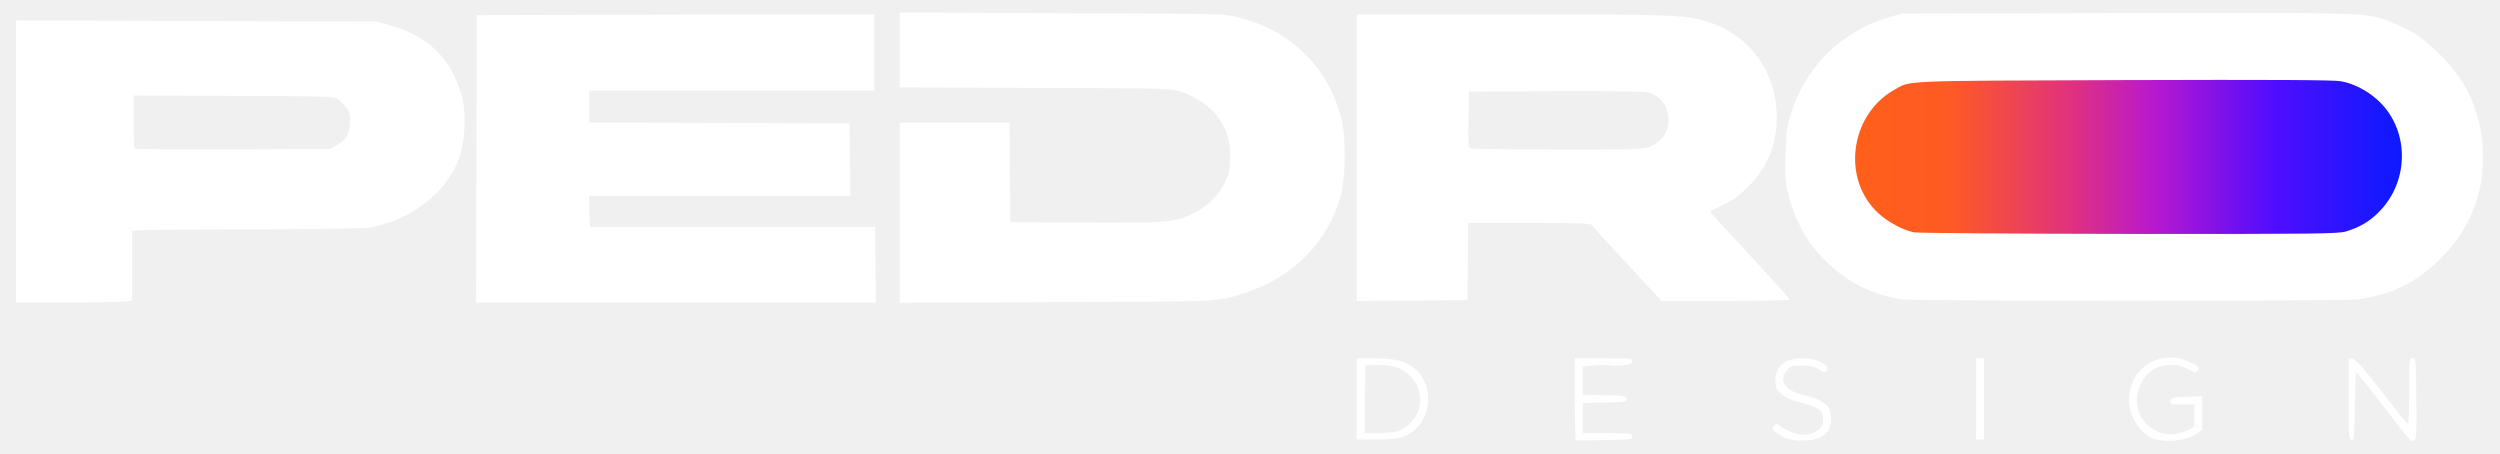
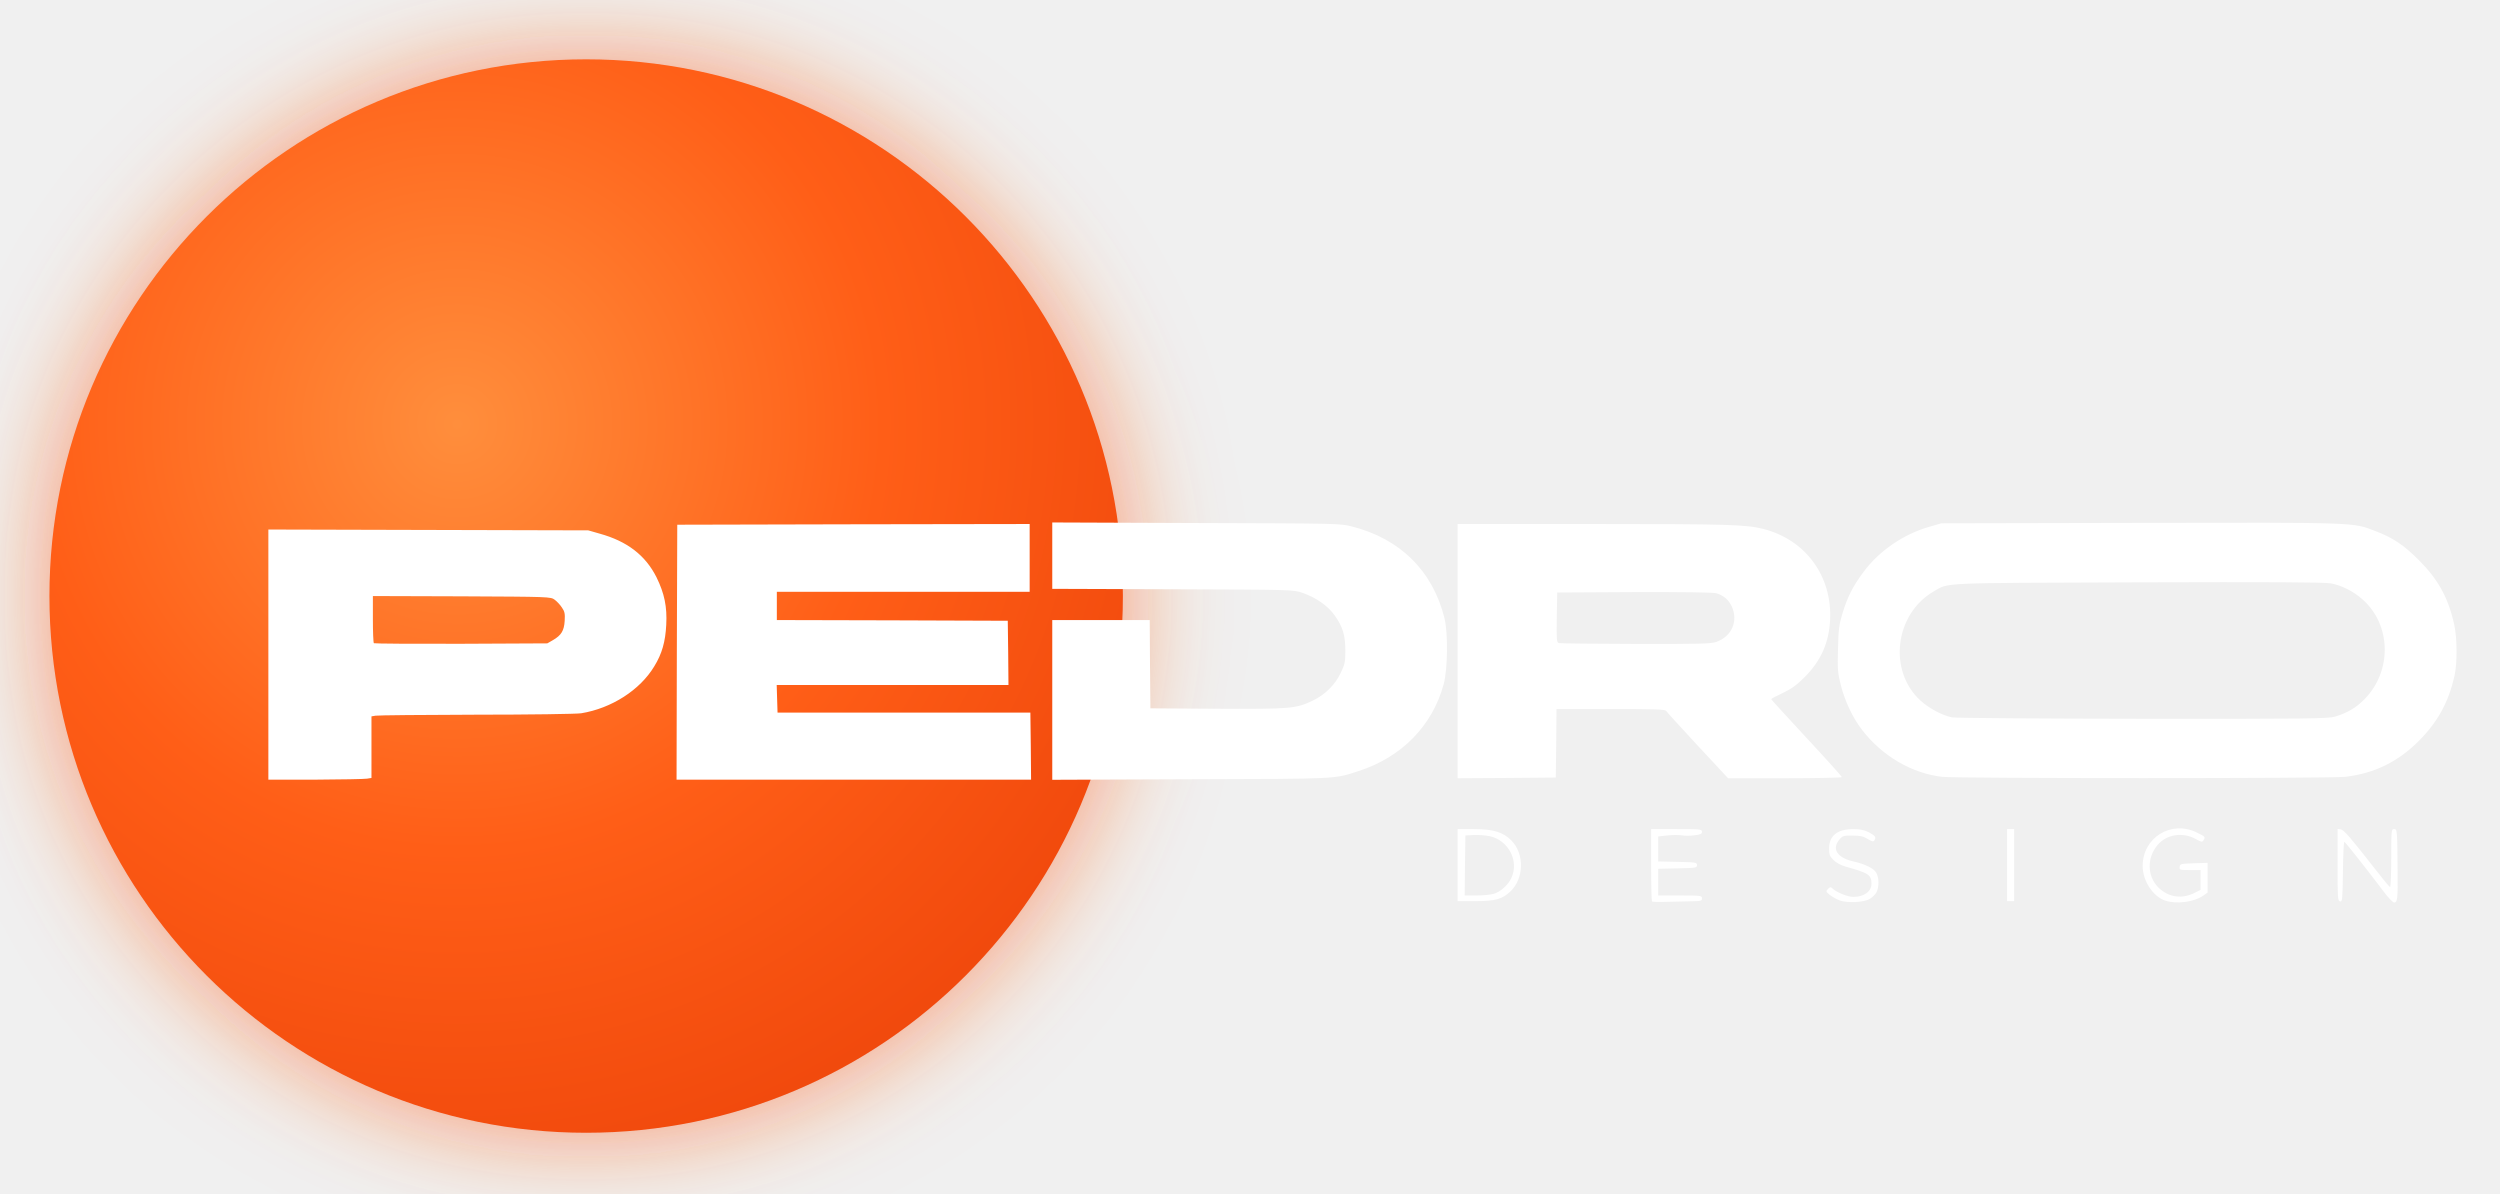
- <svg xmlns="http://www.w3.org/2000/svg" viewBox="0 0 1570 285">
+ <svg xmlns="http://www.w3.org/2000/svg" viewBox="-180 -362 1770 845">
  <defs>
-     <linearGradient id="pg" x1="0" y1="0" x2="1" y2="0">
-       <stop offset="0" stop-color="#FF6019" />
-       <stop offset=".18" stop-color="#FE5A24" />
-       <stop offset=".4" stop-color="#E0317F" />
-       <stop offset=".55" stop-color="#B718CF" />
-       <stop offset=".76" stop-color="#510DFE" />
-       <stop offset="1" stop-color="#0A1AFF" />
-     </linearGradient>
+     <radialGradient id="og" cx=".38" cy=".34" r=".72">
+       <stop offset="0" stop-color="#FF8E3C" />
+       <stop offset=".55" stop-color="#FF5E17" />
+       <stop offset="1" stop-color="#F0480C" />
+     </radialGradient>
+     <filter id="gl" x="-50%" y="-50%" width="200%" height="200%">
+       <feGaussianBlur stdDeviation="38" />
+     </filter>
  </defs>
-   <rect x="1161" y="46" width="350" height="104" rx="52" fill="url(#pg)" />
+   <circle cx="235" cy="60" r="380" fill="#FF5A14" opacity="0.6" filter="url(#gl)" />
+   <circle cx="235" cy="60" r="380" fill="url(#og)" />
  <path fill="#FFFFFF" fill-rule="evenodd" d="M10.0,101.5L10.0,12.9L123.2,13.2L236.5,13.5L244.5,15.8C264.1,21.2 277.0,31.2 284.8,46.7C290.4,58.1 292.4,67.6 291.7,80.4C291.1,92.3 288.7,100.9 283.2,109.8C273.1,126.6 252.9,139.5 231.5,143.0C228.2,143.5 195.5,144.0 157.2,144.0C119.5,144.1 87.5,144.4 85.9,144.7L83.0,145.2L83.0,167.0L83.0,188.8L79.8,189.3C78.0,189.6 61.5,189.9 43.2,190.0L10.0,190.0L10.0,101.5ZM299.2,99.8L299.5,9.5L424.2,9.2L549.0,9.0L549.0,33.0L549.0,57.0L459.5,57.0L370.0,57.0L370.0,67.0L370.0,77.0L451.8,77.2L533.5,77.5L533.8,100.2L534.0,123.0L452.0,123.0L369.9,123.0L370.2,132.8L370.5,142.5L460.0,142.5L549.5,142.5L549.8,166.2L550.0,190.0L424.5,190.0L299.0,190.0L299.2,99.8ZM565.0,133.5L565.0,77.0L599.5,77.0L634.0,77.0L634.2,108.2L634.5,139.5L681.8,139.8C734.0,140.0 737.4,139.8 749.5,134.0C758.1,129.9 765.3,122.8 769.3,114.3C772.2,108.2 772.5,106.6 772.5,98.5C772.5,87.7 770.6,81.6 764.8,73.5C760.0,66.8 751.6,61.0 742.1,57.7C735.5,55.5 735.4,55.5 650.2,55.2L565.0,54.9L565.0,31.4L565.0,7.9L666.8,8.3C766.5,8.6 768.7,8.6 777.0,10.7C811.2,19.3 834.4,42.2 842.7,75.7C845.3,86.3 845.0,111.9 842.1,122.5C834.1,151.9 812.3,174.1 781.9,183.9C764.3,189.6 769.6,189.4 663.2,189.7L565.0,190.1L565.0,133.5ZM852.0,99.0L852.0,9.0L948.8,9.0C1044.6,9.0 1056.1,9.4 1068.5,12.5C1098.3,20.1 1117.3,45.9 1115.7,77.0C1114.9,93.0 1109.3,105.6 1098.0,117.1C1092.1,123.0 1088.7,125.5 1082.3,128.6C1077.7,130.7 1074.0,132.7 1074.0,133.0C1074.0,133.3 1085.3,145.6 1099.0,160.4C1112.8,175.2 1124.0,187.7 1124.0,188.2C1124.0,188.6 1105.9,189.0 1083.7,189.0L1043.5,189.0L1022.0,165.9C1010.2,153.2 1000.1,142.1 999.7,141.4C999.0,140.2 992.1,140.0 960.5,140.0L922.0,140.0L921.8,164.2L921.5,188.5L886.8,188.8L852.0,189.0L852.0,99.0ZM1195.0,188.0C1173.5,185.5 1152.5,173.2 1138.3,154.7C1131.8,146.3 1126.4,134.9 1123.4,123.5C1121.1,114.3 1120.9,112.2 1121.3,97.5C1121.6,83.7 1122.1,80.3 1124.4,72.5C1128.0,60.6 1131.7,53.3 1139.4,42.9C1150.4,28.0 1167.9,16.0 1186.5,10.8L1194.5,8.5L1335.4,8.2C1490.4,7.9 1485.7,7.8 1501.8,14.0C1514.4,18.8 1521.7,23.8 1532.5,34.5C1546.2,48.2 1553.5,61.4 1557.6,80.3C1559.7,89.8 1559.8,107.5 1557.8,116.5C1553.6,135.0 1546.1,148.8 1533.0,162.1C1518.0,177.3 1501.1,185.6 1480.3,188.0C1470.0,189.2 1205.1,189.2 1195.0,188.0ZM1473.1,145.4C1481.8,142.8 1488.0,139.2 1494.0,133.1C1513.7,113.2 1513.1,80.4 1492.7,62.4C1486.2,56.6 1477.6,52.3 1470.0,51.0C1465.3,50.2 1427.4,50.0 1333.5,50.3C1190.7,50.8 1200.1,50.4 1189.1,56.7C1161.5,72.7 1156.6,112.9 1179.7,134.0C1185.7,139.5 1195.3,144.6 1202.0,145.9C1204.5,146.4 1265.3,146.8 1337.1,146.9C1454.4,147.0 1468.2,146.8 1473.1,145.4ZM211.5,91.2C217.4,87.8 219.4,84.5 219.8,77.5C220.1,72.5 219.8,70.9 217.8,68.1C216.6,66.2 214.2,63.7 212.7,62.6C209.9,60.5 209.0,60.5 146.9,60.2L84.0,60.0L84.0,76.3C84.0,85.3 84.3,93.0 84.7,93.4C85.1,93.7 112.9,93.9 146.4,93.8L207.5,93.5L211.5,91.2ZM1035.1,92.5C1046.1,88.6 1050.8,77.8 1046.1,67.4C1043.9,62.6 1040.1,59.4 1035.0,58.0C1032.6,57.4 1011.2,57.1 976.9,57.2L922.5,57.5L922.2,75.2C922.0,91.4 922.1,92.9 923.7,93.3C924.7,93.6 949.2,93.8 978.1,93.9C1023.1,94.0 1031.4,93.8 1035.1,92.5Z" />
  <path fill="#FFFFFF" fill-rule="evenodd" d="M989.6,276.2C989.3,275.9 989.0,264.3 989.0,250.3L989.0,225.0L1007.0,225.0C1024.0,225.0 1025.0,225.1 1025.0,226.9C1025.0,228.4 1024.0,228.9 1019.6,229.4C1016.6,229.8 1012.5,229.8 1010.6,229.4C1008.6,229.1 1004.0,229.1 1000.5,229.5L994.0,230.2L994.0,239.1L994.0,247.9L1007.8,248.2C1020.7,248.5 1021.5,248.6 1021.5,250.5C1021.5,252.4 1020.7,252.5 1007.8,252.8L994.0,253.1L994.0,262.5L994.0,272.0L1009.5,272.0C1024.3,272.0 1025.0,272.1 1025.0,274.0C1025.0,275.8 1024.3,276.0 1017.8,276.1C1013.8,276.2 1005.9,276.4 1000.3,276.5C994.7,276.7 989.9,276.6 989.6,276.2ZM1122.5,275.5C1120.3,274.7 1117.2,272.9 1115.5,271.6C1112.7,269.3 1112.6,269.0 1114.2,267.4C1115.8,265.8 1116.1,265.8 1117.7,267.3C1120.7,270.0 1128.3,273.0 1132.2,273.0C1139.7,273.0 1145.0,269.2 1145.0,263.7C1145.0,257.4 1143.0,256.1 1126.8,251.6C1123.3,250.6 1120.0,248.8 1118.1,246.9C1115.5,244.3 1115.0,243.1 1115.0,238.8C1115.0,229.7 1120.8,225.0 1132.2,225.0C1136.8,225.0 1139.8,225.6 1143.0,227.2C1147.7,229.7 1148.5,230.7 1147.1,232.9C1146.3,234.1 1145.5,233.9 1142.3,232.0C1139.3,230.1 1137.0,229.6 1131.7,229.6C1125.4,229.5 1124.6,229.7 1122.4,232.3C1116.6,239.0 1120.7,245.4 1132.6,248.0C1140.6,249.8 1147.0,253.0 1148.5,256.1C1150.5,259.8 1150.4,266.5 1148.4,270.0C1147.5,271.5 1145.4,273.5 1143.7,274.5C1139.6,276.9 1127.9,277.5 1122.5,275.5ZM1353.2,275.7C1344.4,272.9 1337.0,261.7 1337.0,251.1C1337.0,231.0 1357.2,218.5 1375.3,227.4C1381.3,230.3 1381.6,230.6 1380.0,233.0C1379.2,234.3 1378.5,234.2 1374.9,232.2C1365.7,226.9 1354.1,228.6 1347.7,236.1C1339.8,245.3 1340.1,258.6 1348.4,266.6C1355.6,273.4 1364.9,274.7 1374.1,270.0L1378.0,268.0L1378.0,261.0L1378.0,254.0L1370.4,254.0C1363.2,254.0 1362.9,253.9 1363.2,251.8C1363.5,249.6 1364.0,249.5 1373.2,249.2L1383.0,248.9L1383.0,259.4L1383.0,269.9L1379.9,272.1C1373.6,276.6 1361.2,278.3 1353.2,275.7ZM1476.8,276.2C1475.1,275.9 1475.0,273.8 1475.0,250.4L1475.0,224.9L1477.2,225.2C1479.5,225.5 1484.0,230.8 1502.3,254.2C1507.3,260.7 1511.7,266.0 1512.2,266.0C1512.6,266.0 1513.0,256.8 1513.0,245.5C1513.0,225.7 1513.1,225.0 1515.0,225.0C1517.2,225.0 1517.3,225.3 1517.5,255.7C1517.7,274.0 1517.4,277.0 1515.1,277.0C1514.2,277.0 1511.0,273.7 1508.0,269.7C1494.8,252.2 1480.4,234.1 1479.8,234.0C1479.4,234.0 1478.9,243.6 1478.8,255.3C1478.5,274.9 1478.4,276.5 1476.8,276.2ZM852.0,250.5L852.0,225.0L863.5,225.0C877.2,225.0 884.1,227.1 890.0,233.0C899.4,242.4 899.1,260.0 889.3,269.2C883.6,274.6 878.7,276.0 864.8,276.0L852.0,276.0L852.0,250.5ZM1241.0,250.5L1241.0,225.0L1243.5,225.0L1246.0,225.0L1246.0,250.5L1246.0,276.0L1243.5,276.0L1241.0,276.0L1241.0,250.5ZM877.3,270.9C882.2,269.6 887.8,264.6 890.1,259.5C895.6,247.4 887.9,232.8 874.6,230.0C871.5,229.4 866.4,229.0 863.2,229.2L857.5,229.5L857.2,250.8L857.0,272.0L865.2,272.0C869.8,272.0 875.2,271.5 877.3,270.9Z" />
</svg>
